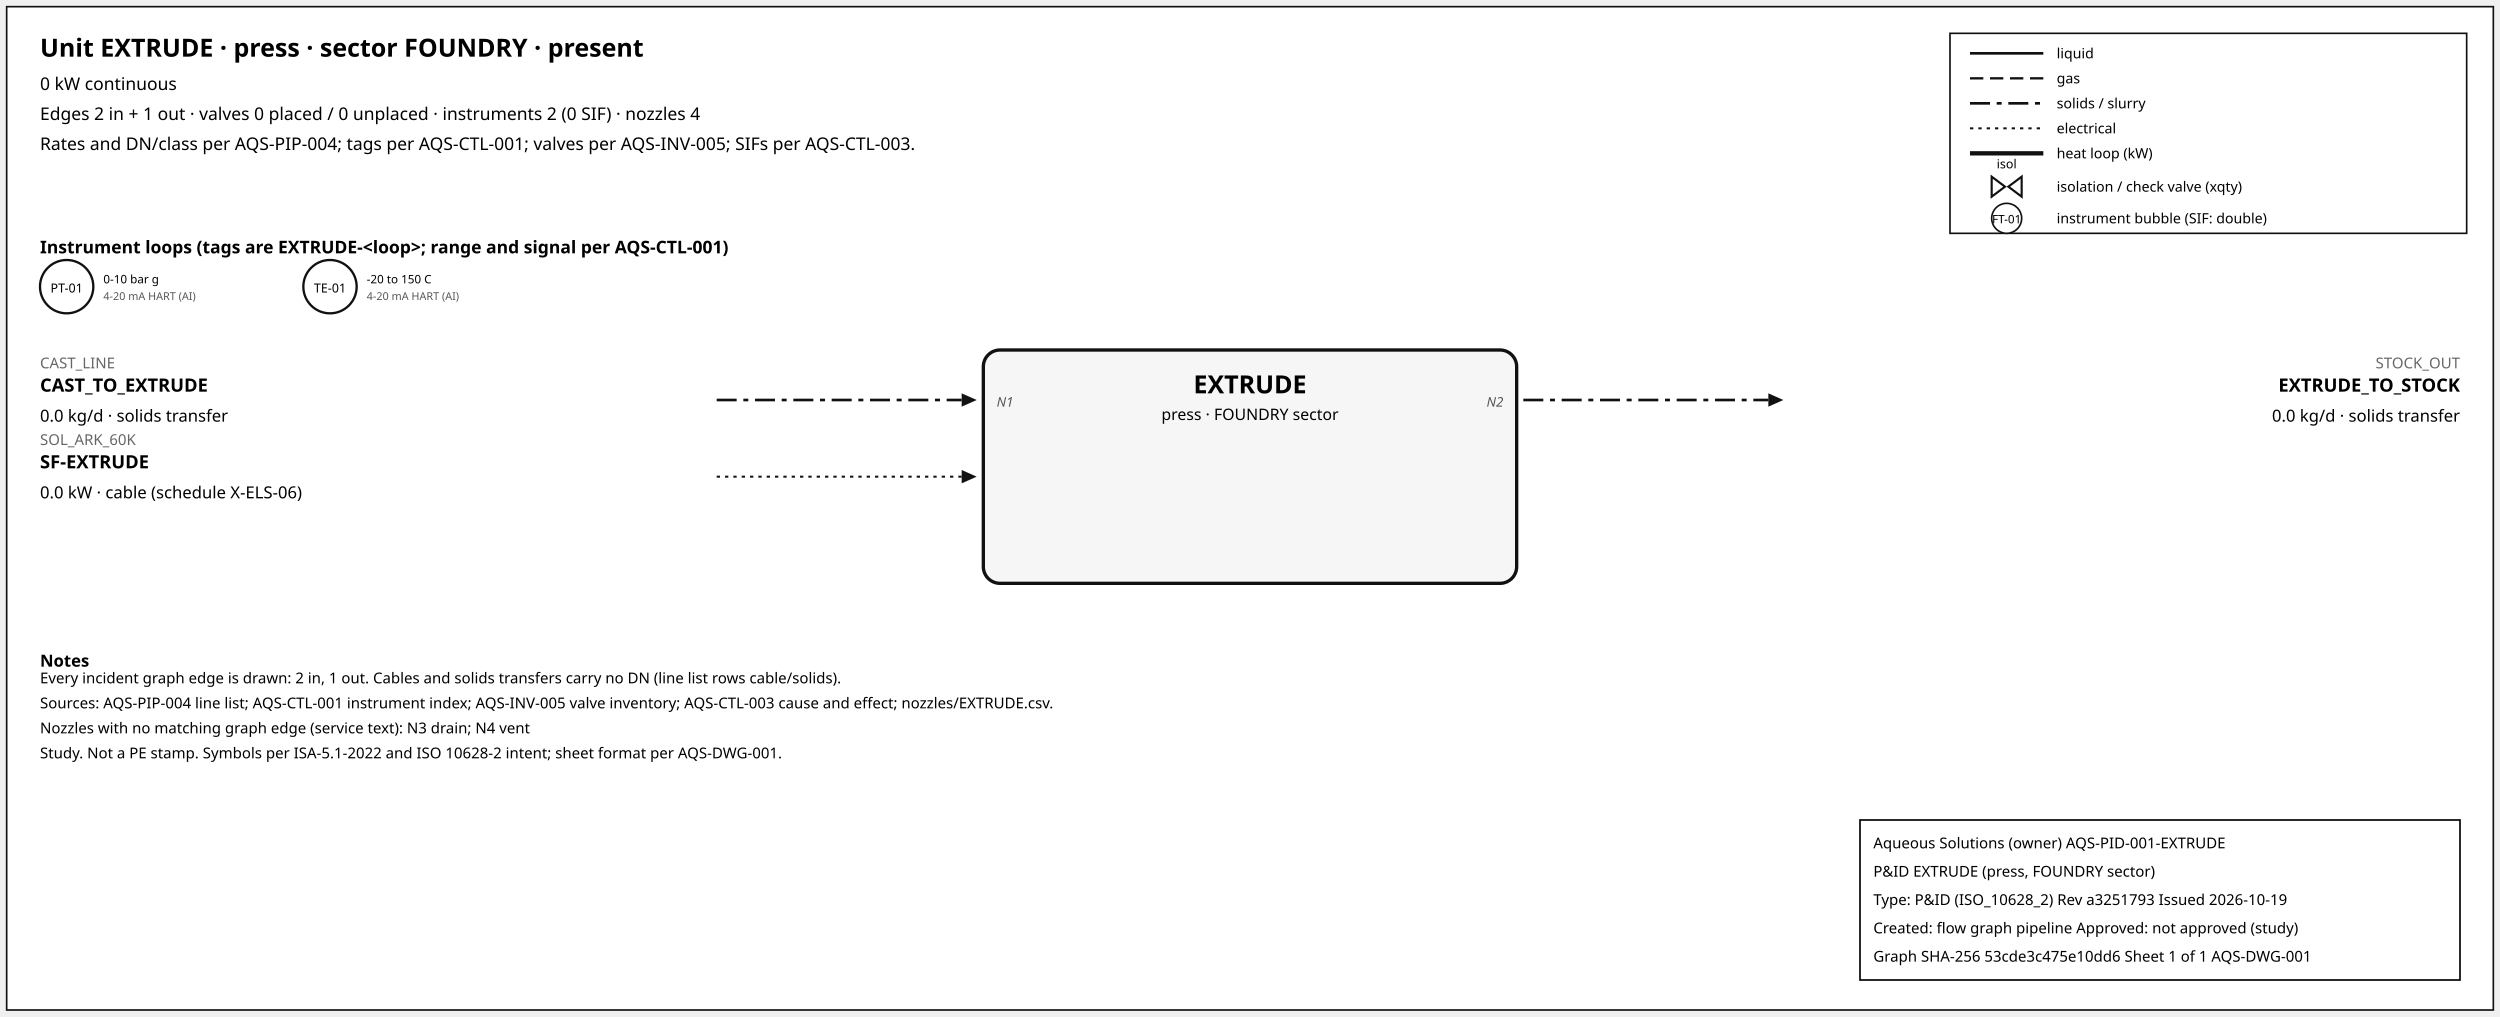
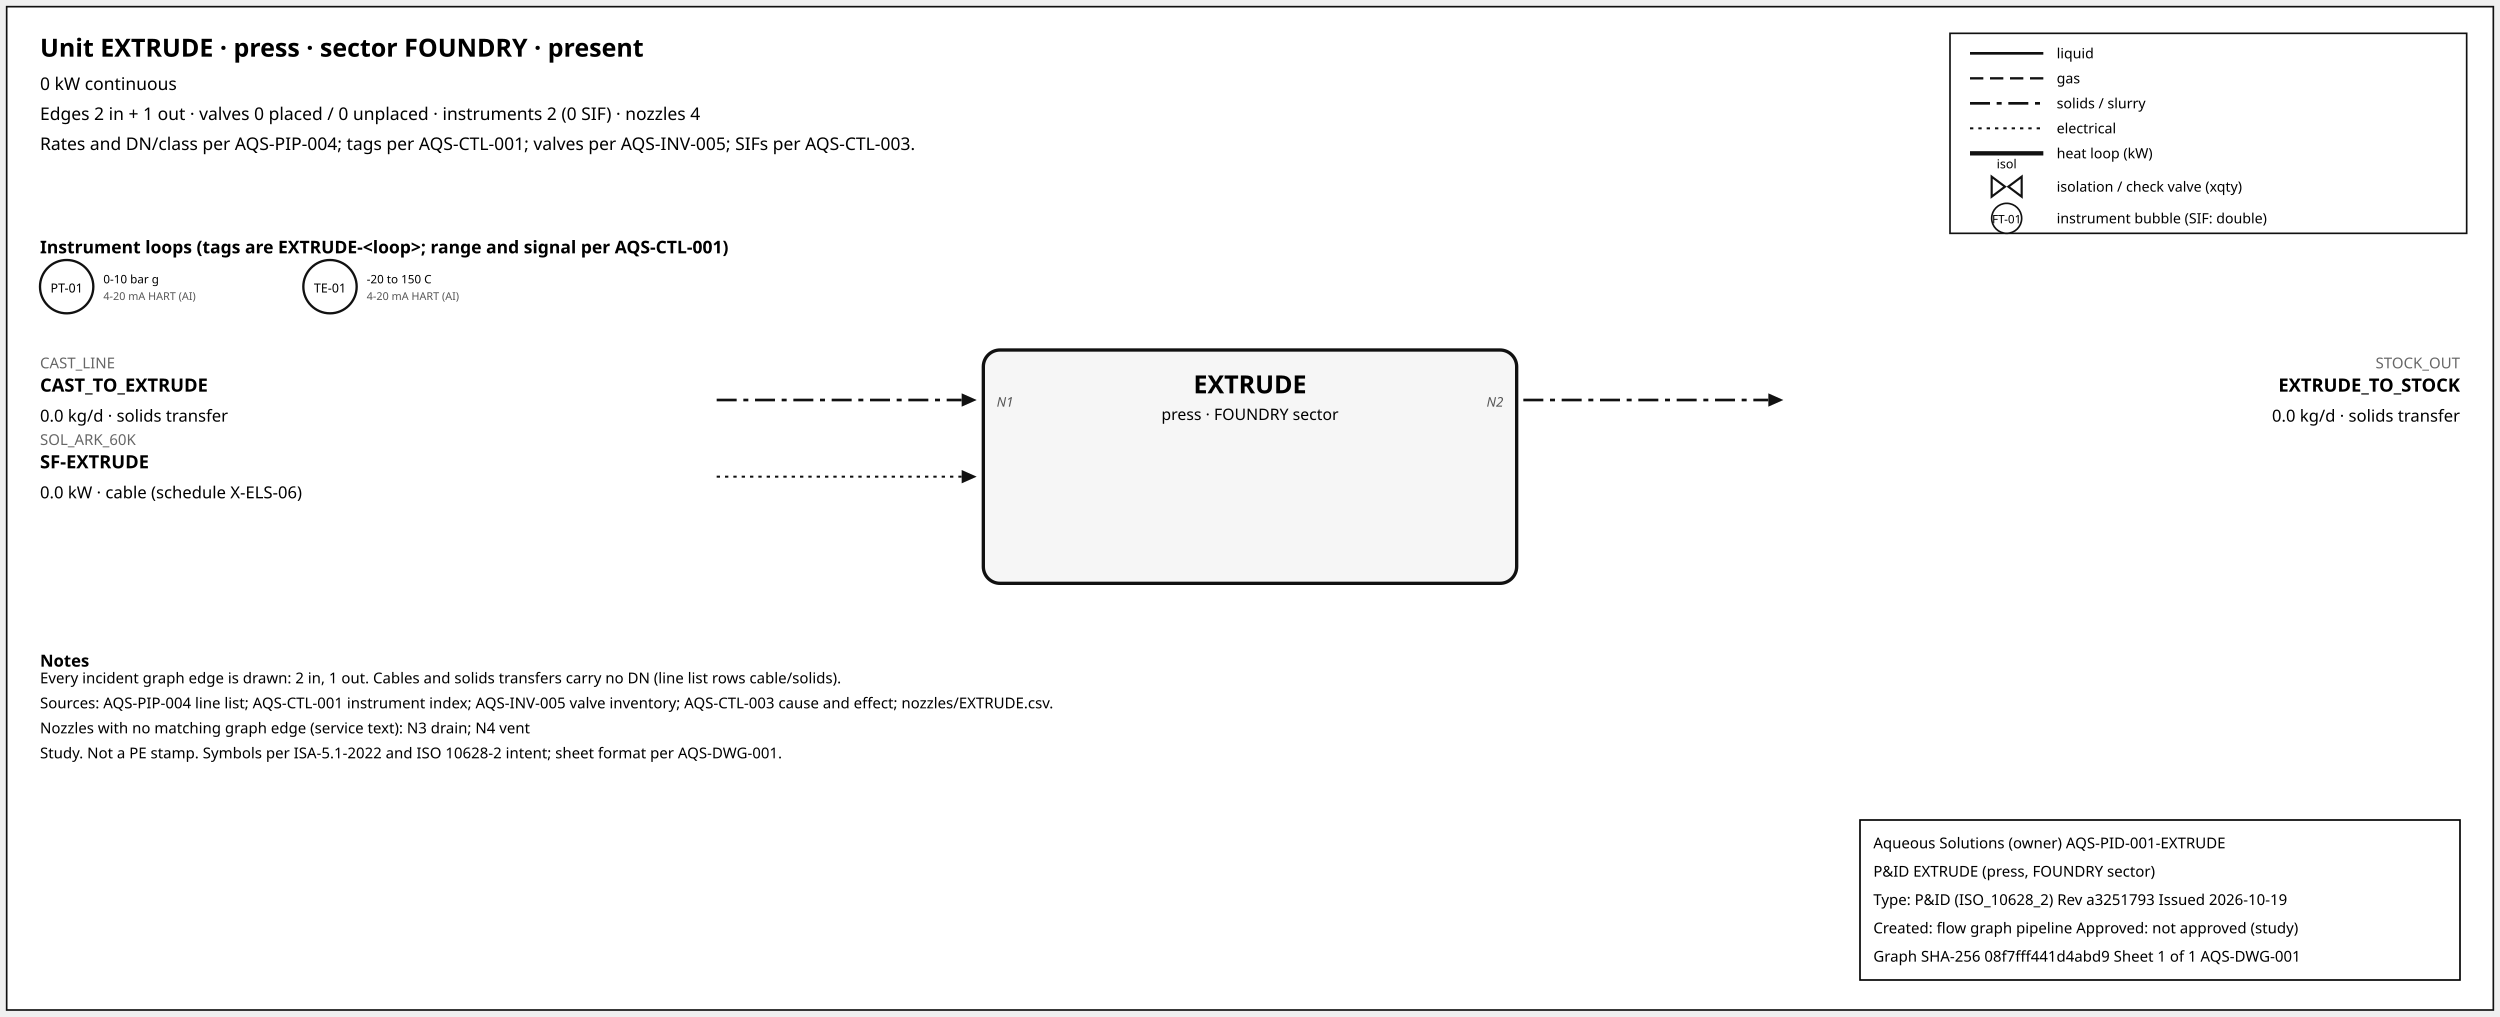
<svg xmlns="http://www.w3.org/2000/svg" width="1500" height="610" font-family="sans-serif">
  <rect x="4" y="4" width="1492" height="602" fill="white" stroke="#111" />
  <text x="24" y="34" font-size="15" font-weight="600">Unit EXTRUDE · press · sector FOUNDRY · present</text>
  <text x="24" y="54" font-size="10.5">0 kW continuous</text>
  <text x="24" y="72" font-size="10.5">Edges 2 in + 1 out · valves 0 placed / 0 unplaced · instruments 2 (0 SIF) · nozzles 4</text>
  <text x="24" y="90" font-size="10.5">Rates and DN/class per AQS-PIP-004; tags per AQS-CTL-001; valves per AQS-INV-005; SIFs per AQS-CTL-003.</text>
  <rect x="1170" y="20" width="310" height="120" fill="white" stroke="#111" />
  <line x1="1182" y1="32" x2="1226" y2="32" stroke="#111" stroke-width="1.6" />
  <text x="1234" y="35" font-size="8.5">liquid</text>
  <line x1="1182" y1="47" x2="1226" y2="47" stroke="#111" stroke-width="1.4" stroke-dasharray="8,4" />
  <text x="1234" y="50" font-size="8.5">gas</text>
  <line x1="1182" y1="62" x2="1226" y2="62" stroke="#111" stroke-width="1.6" stroke-dasharray="12,4,3,4" />
  <text x="1234" y="65" font-size="8.5">solids / slurry</text>
  <line x1="1182" y1="77" x2="1226" y2="77" stroke="#111" stroke-width="1.2" stroke-dasharray="2,3" />
  <text x="1234" y="80" font-size="8.5">electrical</text>
  <line x1="1182" y1="92" x2="1226" y2="92" stroke="#111" stroke-width="2.6" />
  <text x="1234" y="95" font-size="8.5">heat loop (kW)</text>
  <path d="M 1195.0,106 L 1203.0,112 L 1195.0,118 Z M 1213.0,106 L 1205.0,112 L 1213.0,118 Z" fill="white" stroke="#111" stroke-width="1.3" />
  <text x="1204.0" y="101.0" font-size="7.5" text-anchor="middle">isol</text>
  <text x="1234" y="115" font-size="8.5">isolation / check valve (xqty)</text>
  <circle cx="1204" cy="131" r="9" fill="white" stroke="#111" />
  <text x="1204" y="134" font-size="7" text-anchor="middle">FT-01</text>
  <text x="1234" y="134" font-size="8.5">instrument bubble (SIF: double)</text>
  <text x="24" y="152" font-size="10.5" font-weight="600">Instrument loops (tags are EXTRUDE-&lt;loop&gt;; range and signal per AQS-CTL-001)</text>
  <circle cx="40" cy="172" r="16" fill="white" stroke="#111" stroke-width="1.4" />
  <text x="40" y="175.5" font-size="7.5" text-anchor="middle">PT-01</text>
  <text x="62" y="170" font-size="7">0-10 bar g</text>
  <text x="62" y="180" font-size="6.5" fill="#555">4-20 mA HART (AI)</text>
  <circle cx="198" cy="172" r="16" fill="white" stroke="#111" stroke-width="1.4" />
  <text x="198" y="175.5" font-size="7.5" text-anchor="middle">TE-01</text>
  <text x="220" y="170" font-size="7">-20 to 150 C</text>
  <text x="220" y="180" font-size="6.5" fill="#555">4-20 mA HART (AI)</text>
  <rect x="590" y="210" width="320" height="140" rx="10" fill="#f6f6f6" stroke="#111" stroke-width="2" />
  <text x="750.0" y="236" font-size="15" font-weight="700" text-anchor="middle">EXTRUDE</text>
  <text x="750.0" y="252" font-size="9.5" text-anchor="middle">press · FOUNDRY sector</text>
  <line x1="430" y1="240" x2="577" y2="240" stroke="#111" stroke-width="1.6" stroke-dasharray="12,4,3,4" class="edge-in" />
  <polygon points="586,240 577,236 577,244" fill="#111" />
  <text x="24" y="221" font-size="9" fill="#666" text-anchor="start">CAST_LINE</text>
  <text x="24" y="235" font-size="11" font-weight="600" text-anchor="start">CAST_TO_EXTRUDE</text>
  <text x="24" y="253" font-size="10" text-anchor="start">0.0 kg/d · solids transfer</text>
  <text x="598" y="244" font-size="8" font-style="italic" fill="#555" text-anchor="start">N1</text>
  <line x1="430" y1="286" x2="577" y2="286" stroke="#111" stroke-width="1.2" stroke-dasharray="2,3" class="edge-in" />
  <polygon points="586,286 577,282 577,290" fill="#111" />
  <text x="24" y="267" font-size="9" fill="#666" text-anchor="start">SOL_ARK_60K</text>
  <text x="24" y="281" font-size="11" font-weight="600" text-anchor="start">SF-EXTRUDE</text>
  <text x="24" y="299" font-size="10" text-anchor="start">0.0 kW · cable (schedule X-ELS-06)</text>
  <line x1="914" y1="240" x2="1061" y2="240" stroke="#111" stroke-width="1.6" stroke-dasharray="12,4,3,4" class="edge-out" />
  <polygon points="1070,240 1061,236 1061,244" fill="#111" />
  <text x="1476" y="221" font-size="9" fill="#666" text-anchor="end">STOCK_OUT</text>
  <text x="1476" y="235" font-size="11" font-weight="600" text-anchor="end">EXTRUDE_TO_STOCK</text>
  <text x="1476" y="253" font-size="10" text-anchor="end">0.0 kg/d · solids transfer</text>
  <text x="902" y="244" font-size="8" font-style="italic" fill="#555" text-anchor="end">N2</text>
  <text x="24" y="400" font-size="10" font-weight="600">Notes</text>
  <text x="24" y="410" font-size="9">Every incident graph edge is drawn: 2 in, 1 out. Cables and solids transfers carry no DN (line list rows cable/solids).</text>
  <text x="24" y="425" font-size="9">Sources: AQS-PIP-004 line list; AQS-CTL-001 instrument index; AQS-INV-005 valve inventory; AQS-CTL-003 cause and effect; nozzles/EXTRUDE.csv.</text>
  <text x="24" y="440" font-size="9">Nozzles with no matching graph edge (service text): N3 drain; N4 vent</text>
  <text x="24" y="455" font-size="9">Study. Not a PE stamp. Symbols per ISA-5.1-2022 and ISO 10628-2 intent; sheet format per AQS-DWG-001.</text>
  <g id="aqs-title-block">
    <rect x="1116" y="492" width="360" height="96" fill="white" stroke="black" stroke-width="1" />
    <text x="1124" y="509" font-size="9">Aqueous Solutions (owner)   AQS-PID-001-EXTRUDE</text>
    <text x="1124" y="526" font-size="9">P&amp;ID EXTRUDE (press, FOUNDRY sector)</text>
    <text x="1124" y="543" font-size="9">Type: P&amp;ID (ISO_10628_2)   Rev a3251793   Issued 2026-10-19</text>
    <text x="1124" y="560" font-size="9">Created: flow graph pipeline   Approved: not approved (study)</text>
-     <text x="1124" y="577" font-size="9">Graph SHA-256 53cde3c475e10dd6   Sheet 1 of 1   AQS-DWG-001</text>
+     <text x="1124" y="577" font-size="9">Graph SHA-256 08f7fff441d4abd9   Sheet 1 of 1   AQS-DWG-001</text>
  </g>
</svg>
